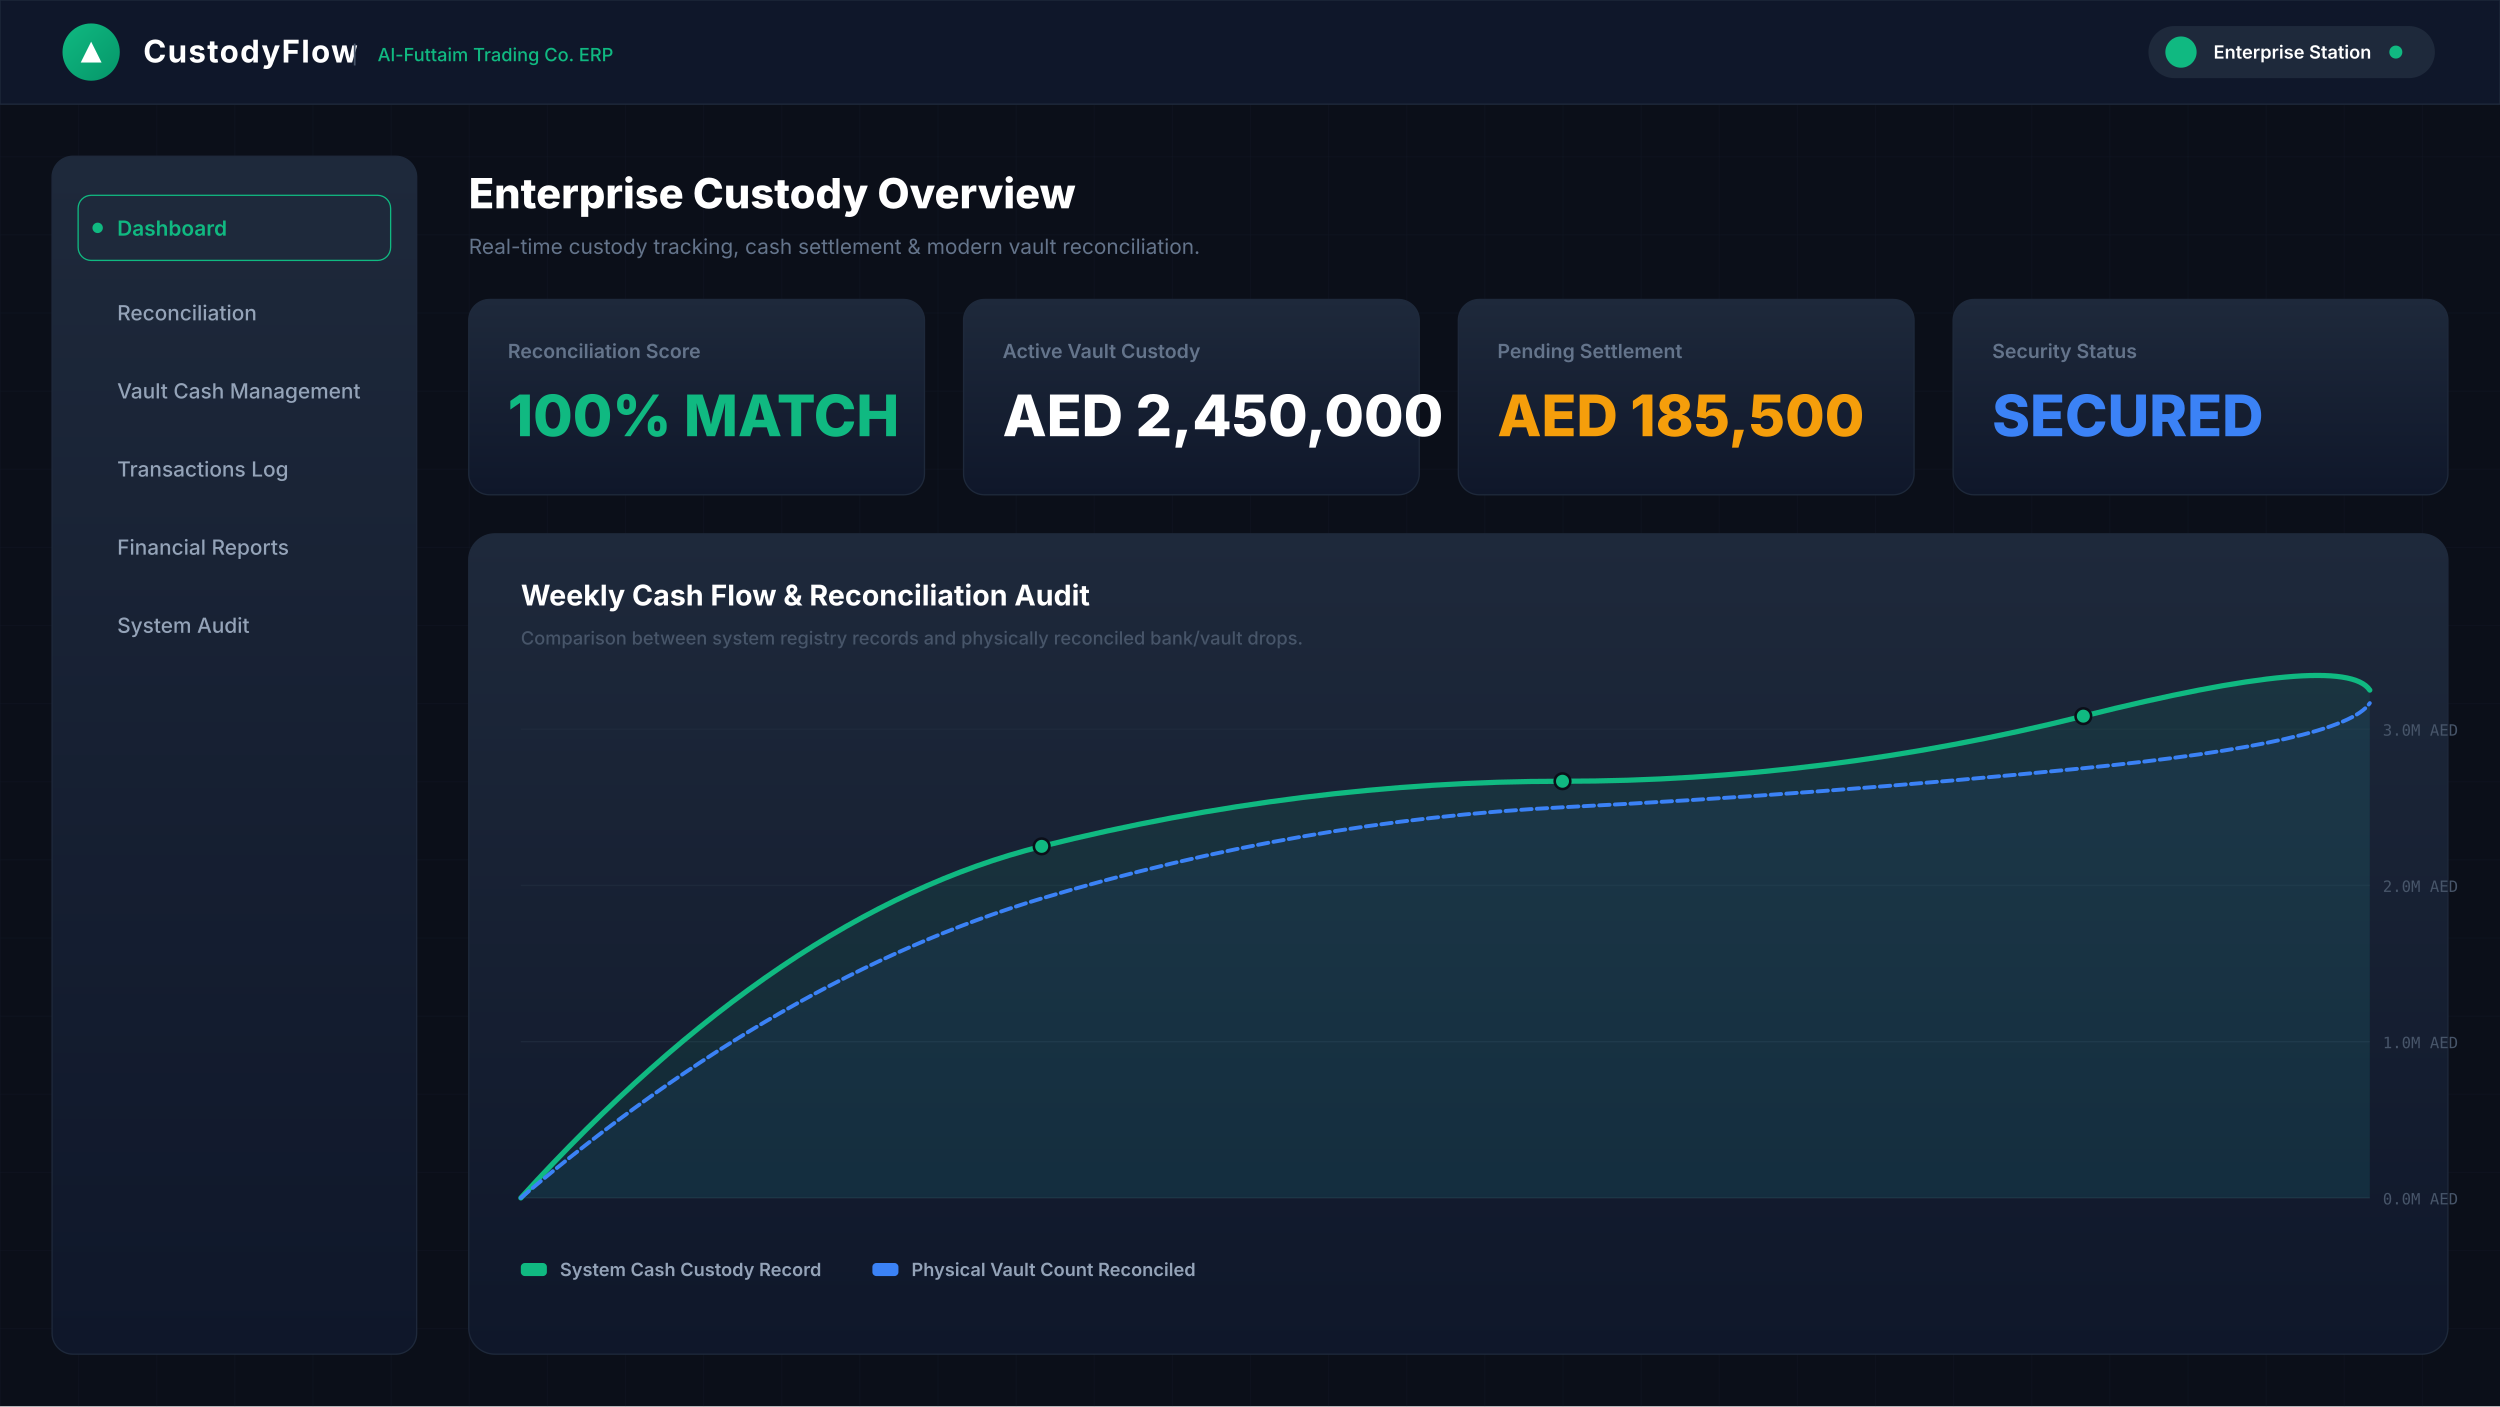
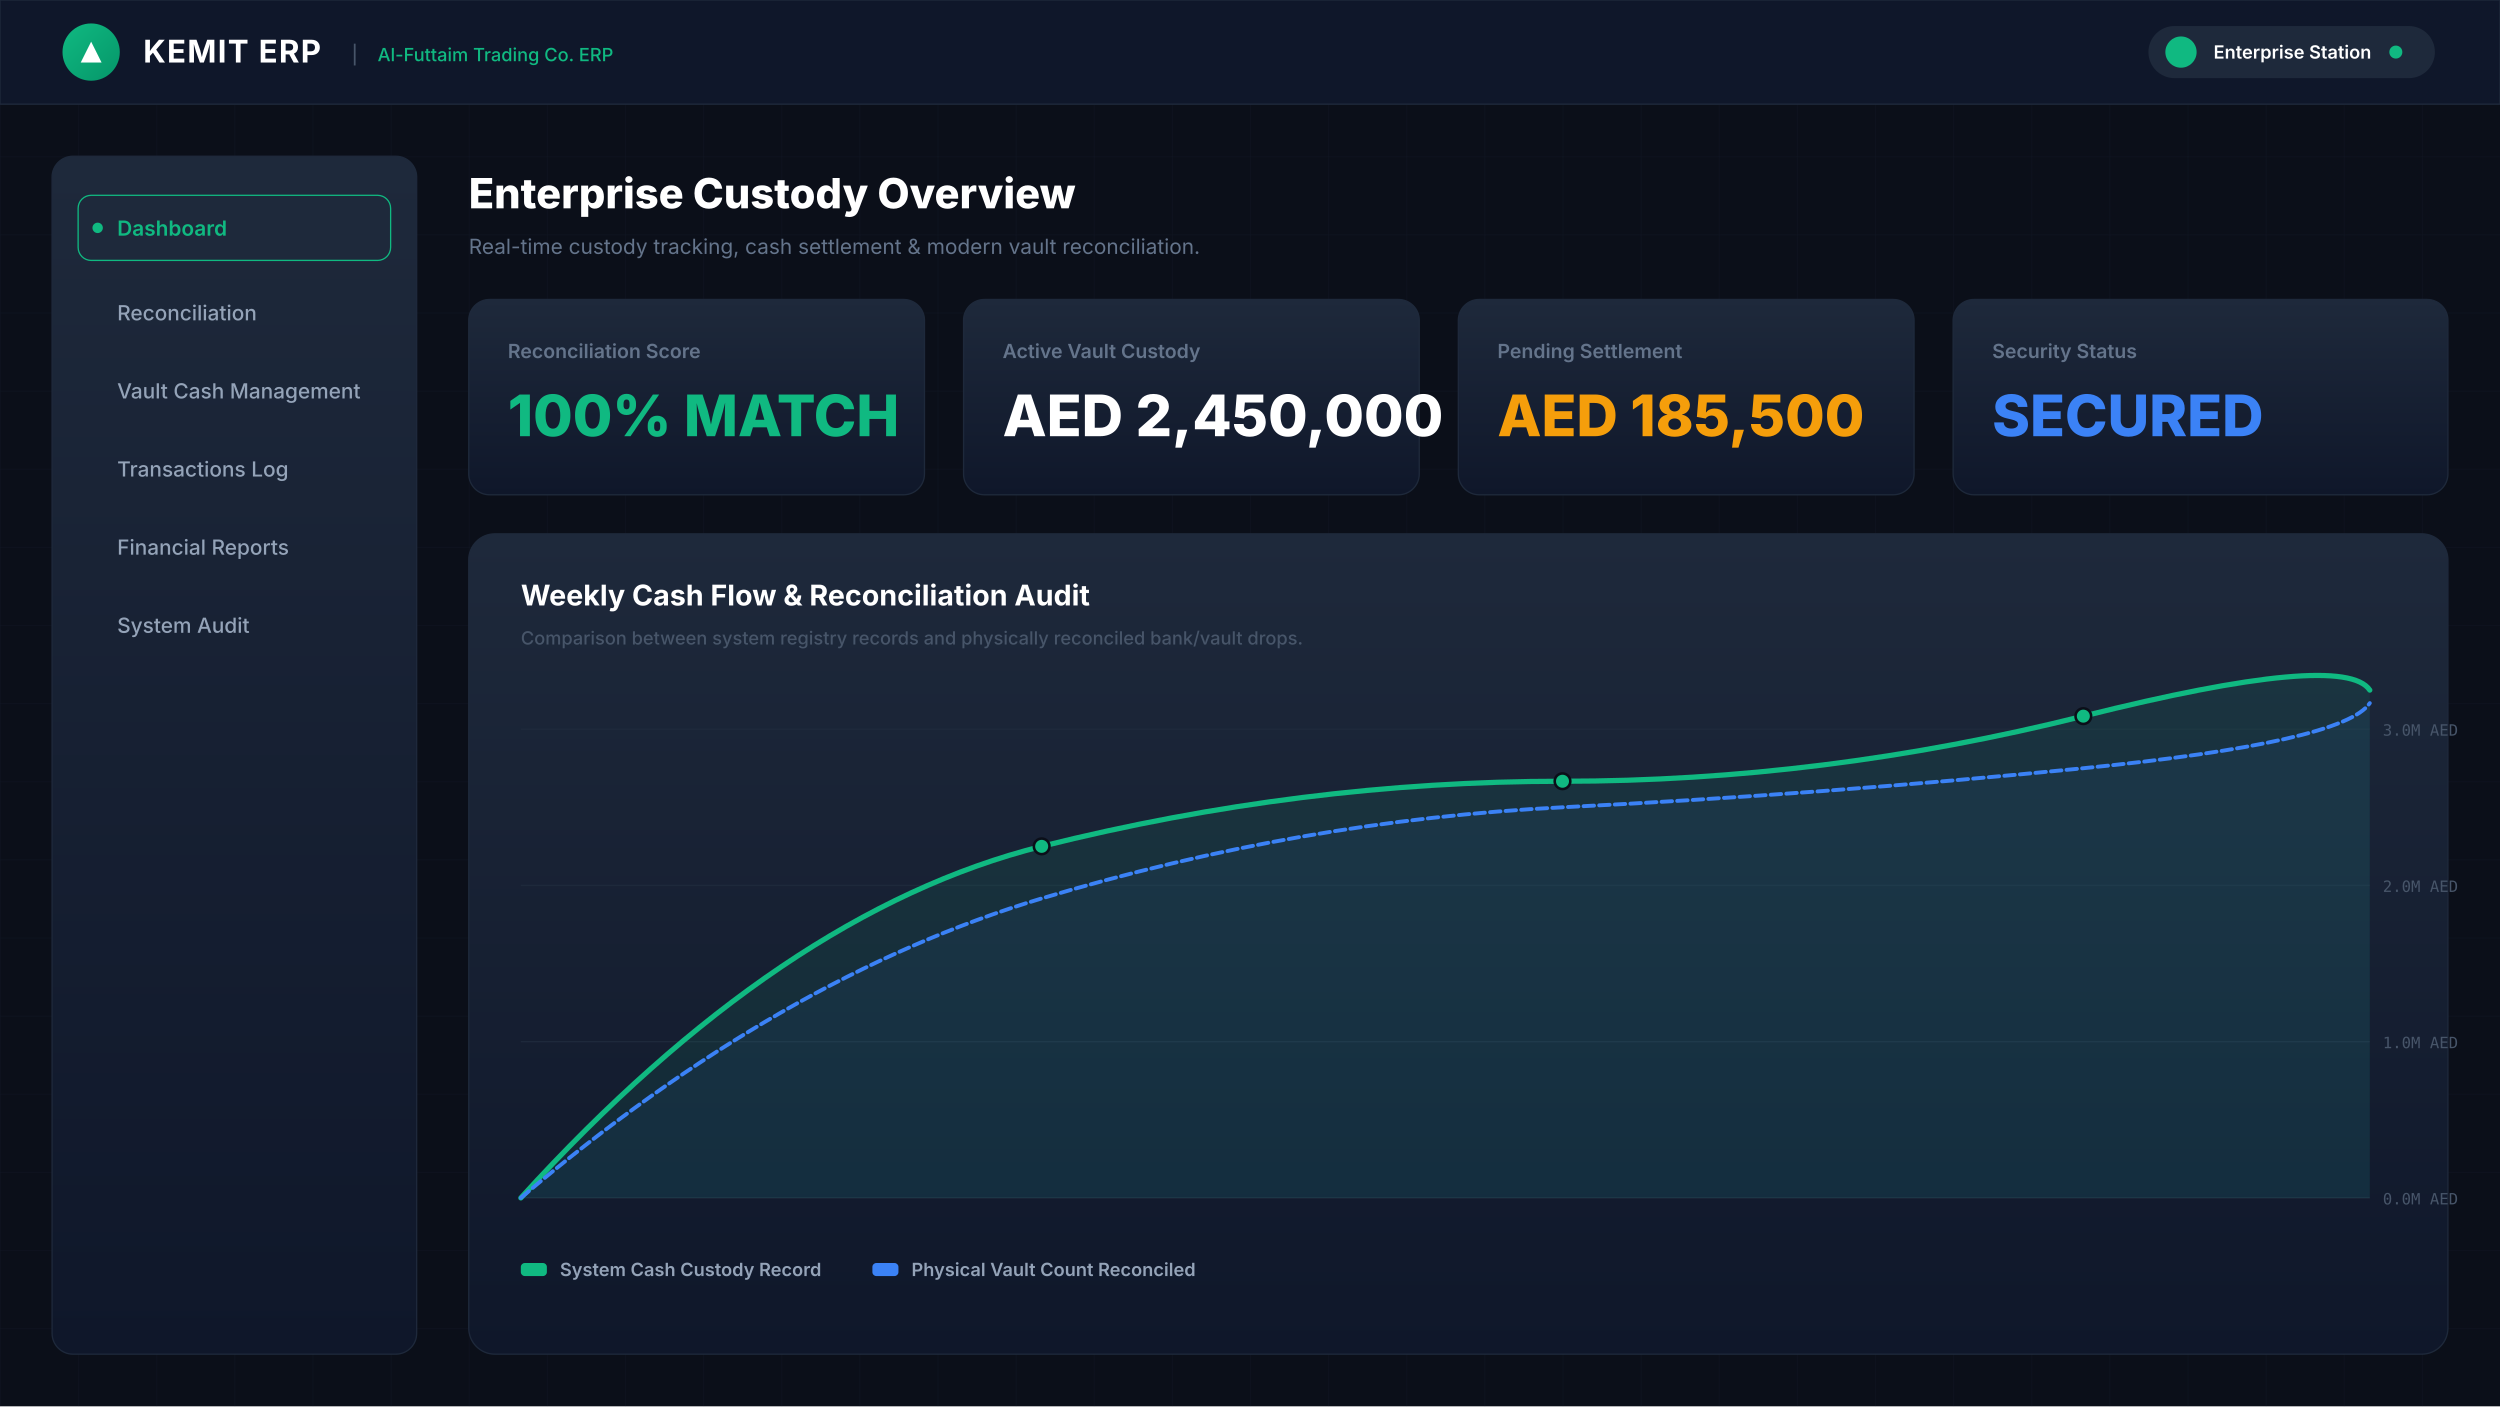
<svg xmlns="http://www.w3.org/2000/svg" viewBox="0 0 1920 1080" width="1920" height="1080">
  <rect width="1920" height="1080" fill="#0b0f19" />
  <defs>
    <pattern id="grid" width="60" height="60" patternUnits="userSpaceOnUse">
      <path d="M 60 0 L 0 0 0 60" fill="none" stroke="#1e293b" stroke-width="0.5" opacity="0.4" />
    </pattern>
    <linearGradient id="primary-grad" x1="0%" y1="0%" x2="100%" y2="100%">
      <stop offset="0%" stop-color="#10b981" />
      <stop offset="100%" stop-color="#059669" />
    </linearGradient>
    <linearGradient id="card-grad" x1="0%" y1="0%" x2="0%" y2="100%">
      <stop offset="0%" stop-color="#1e293b" />
      <stop offset="100%" stop-color="#0f172a" />
    </linearGradient>
  </defs>
  <rect width="1920" height="1080" fill="url(#grid)" />
  <rect x="0" y="0" width="1920" height="80" fill="#0f172a" stroke="#1e293b" stroke-width="1" />
  <circle cx="70" cy="40" r="22" fill="url(#primary-grad)" />
  <path d="M 62 48 L 70 32 L 78 48 Z" fill="#ffffff" />
-   <text x="110" y="48" font-family="'Inter', sans-serif" font-size="24" font-weight="700" fill="#ffffff" letter-spacing="1">CustodyFlow</text>
+   <text x="110" y="48" font-family="'Inter', sans-serif" font-size="24" font-weight="700" fill="#ffffff" letter-spacing="1">KEMIT ERP</text>
  <text x="270" y="47" font-family="'Inter', sans-serif" font-size="14" font-weight="500" fill="#475569">|</text>
  <text x="290" y="47" font-family="'Inter', sans-serif" font-size="14" font-weight="500" fill="#10b981">Al-Futtaim Trading Co. ERP</text>
  <rect x="1650" y="20" width="220" height="40" rx="20" fill="#1e293b" />
  <circle cx="1675" cy="40" r="12" fill="#10b981" />
  <text x="1700" y="45" font-family="'Inter', sans-serif" font-size="14" font-weight="600" fill="#ffffff">Enterprise Station</text>
  <circle cx="1840" cy="40" r="5" fill="#10b981" />
  <rect x="40" y="120" width="280" height="920" rx="16" fill="url(#card-grad)" stroke="#1e293b" stroke-width="1" />
  <rect x="60" y="150" width="240" height="50" rx="10" fill="#1e293b" stroke="#10b981" stroke-width="1" />
  <text x="90" y="181" font-family="'Inter', sans-serif" font-size="16" font-weight="600" fill="#10b981">Dashboard</text>
  <circle cx="75" cy="175" r="4" fill="#10b981" />
  <text x="90" y="246" font-family="'Inter', sans-serif" font-size="16" font-weight="500" fill="#94a3b8">Reconciliation</text>
  <text x="90" y="306" font-family="'Inter', sans-serif" font-size="16" font-weight="500" fill="#94a3b8">Vault Cash Management</text>
  <text x="90" y="366" font-family="'Inter', sans-serif" font-size="16" font-weight="500" fill="#94a3b8">Transactions Log</text>
  <text x="90" y="426" font-family="'Inter', sans-serif" font-size="16" font-weight="500" fill="#94a3b8">Financial Reports</text>
  <text x="90" y="486" font-family="'Inter', sans-serif" font-size="16" font-weight="500" fill="#94a3b8">System Audit</text>
  <text x="360" y="160" font-family="'Inter', sans-serif" font-size="32" font-weight="800" fill="#ffffff">Enterprise Custody Overview</text>
  <text x="360" y="195" font-family="'Inter', sans-serif" font-size="16" font-weight="400" fill="#64748b">Real-time custody tracking, cash settlement &amp; modern vault reconciliation.</text>
  <rect x="360" y="230" width="350" height="150" rx="16" fill="url(#card-grad)" stroke="#1e293b" stroke-width="1" />
  <text x="390" y="275" font-family="'Inter', sans-serif" font-size="15" font-weight="600" fill="#64748b" text-transform="uppercase">Reconciliation Score</text>
  <text x="390" y="335" font-family="'Inter', sans-serif" font-size="44" font-weight="800" fill="#10b981">100% MATCH</text>
  <rect x="740" y="230" width="350" height="150" rx="16" fill="url(#card-grad)" stroke="#1e293b" stroke-width="1" />
  <text x="770" y="275" font-family="'Inter', sans-serif" font-size="15" font-weight="600" fill="#64748b" text-transform="uppercase">Active Vault Custody</text>
  <text x="770" y="335" font-family="'Inter', sans-serif" font-size="44" font-weight="800" fill="#ffffff">AED 2,450,000</text>
  <rect x="1120" y="230" width="350" height="150" rx="16" fill="url(#card-grad)" stroke="#1e293b" stroke-width="1" />
  <text x="1150" y="275" font-family="'Inter', sans-serif" font-size="15" font-weight="600" fill="#64748b" text-transform="uppercase">Pending Settlement</text>
  <text x="1150" y="335" font-family="'Inter', sans-serif" font-size="44" font-weight="800" fill="#f59e0b">AED 185,500</text>
  <rect x="1500" y="230" width="380" height="150" rx="16" fill="url(#card-grad)" stroke="#1e293b" stroke-width="1" />
  <text x="1530" y="275" font-family="'Inter', sans-serif" font-size="15" font-weight="600" fill="#64748b" text-transform="uppercase">Security Status</text>
  <text x="1530" y="335" font-family="'Inter', sans-serif" font-size="44" font-weight="800" fill="#3b82f6">SECURED</text>
  <rect x="360" y="410" width="1520" height="630" rx="20" fill="url(#card-grad)" stroke="#1e293b" stroke-width="1" />
  <text x="400" y="465" font-family="'Inter', sans-serif" font-size="22" font-weight="700" fill="#ffffff">Weekly Cash Flow &amp; Reconciliation Audit</text>
  <text x="400" y="495" font-family="'Inter', sans-serif" font-size="14" font-weight="500" fill="#475569">Comparison between system registry records and physically reconciled bank/vault drops.</text>
  <line x1="400" y1="560" x2="1820" y2="560" stroke="#1e293b" stroke-width="1" />
  <line x1="400" y1="680" x2="1820" y2="680" stroke="#1e293b" stroke-width="1" />
  <line x1="400" y1="800" x2="1820" y2="800" stroke="#1e293b" stroke-width="1" />
  <line x1="400" y1="920" x2="1820" y2="920" stroke="#1e293b" stroke-width="1" />
  <text x="1830" y="565" font-family="'JetBrains Mono', monospace" font-size="12" fill="#475569">3.0M AED</text>
  <text x="1830" y="685" font-family="'JetBrains Mono', monospace" font-size="12" fill="#475569">2.0M AED</text>
  <text x="1830" y="805" font-family="'JetBrains Mono', monospace" font-size="12" fill="#475569">1.0M AED</text>
  <text x="1830" y="925" font-family="'JetBrains Mono', monospace" font-size="12" fill="#475569">0.0M AED</text>
  <path d="M 400 920 Q 600 700 800 650 T 1200 600 T 1600 550 T 1820 530 L 1820 920 L 400 920 Z" fill="#10b981" opacity="0.1" />
  <path d="M 400 920 Q 600 700 800 650 T 1200 600 T 1600 550 T 1820 530" fill="none" stroke="#10b981" stroke-width="4" stroke-linecap="round" />
  <path d="M 400 920 Q 600 750 800 690 T 1200 620 T 1600 590 T 1820 540 L 1820 920 L 400 920 Z" fill="#3b82f6" opacity="0.05" />
  <path d="M 400 920 Q 600 750 800 690 T 1200 620 T 1600 590 T 1820 540" fill="none" stroke="#3b82f6" stroke-dasharray="8 4" stroke-width="3" stroke-linecap="round" />
  <circle cx="800" cy="650" r="6" fill="#10b981" stroke="#0b0f19" stroke-width="2" />
  <circle cx="1200" cy="600" r="6" fill="#10b981" stroke="#0b0f19" stroke-width="2" />
  <circle cx="1600" cy="550" r="6" fill="#10b981" stroke="#0b0f19" stroke-width="2" />
  <rect x="400" y="970" width="20" height="10" rx="3" fill="#10b981" />
  <text x="430" y="980" font-family="'Inter', sans-serif" font-size="14" font-weight="600" fill="#94a3b8">System Cash Custody Record</text>
  <rect x="670" y="970" width="20" height="10" rx="3" fill="#3b82f6" />
  <text x="700" y="980" font-family="'Inter', sans-serif" font-size="14" font-weight="600" fill="#94a3b8">Physical Vault Count Reconciled</text>
</svg>
